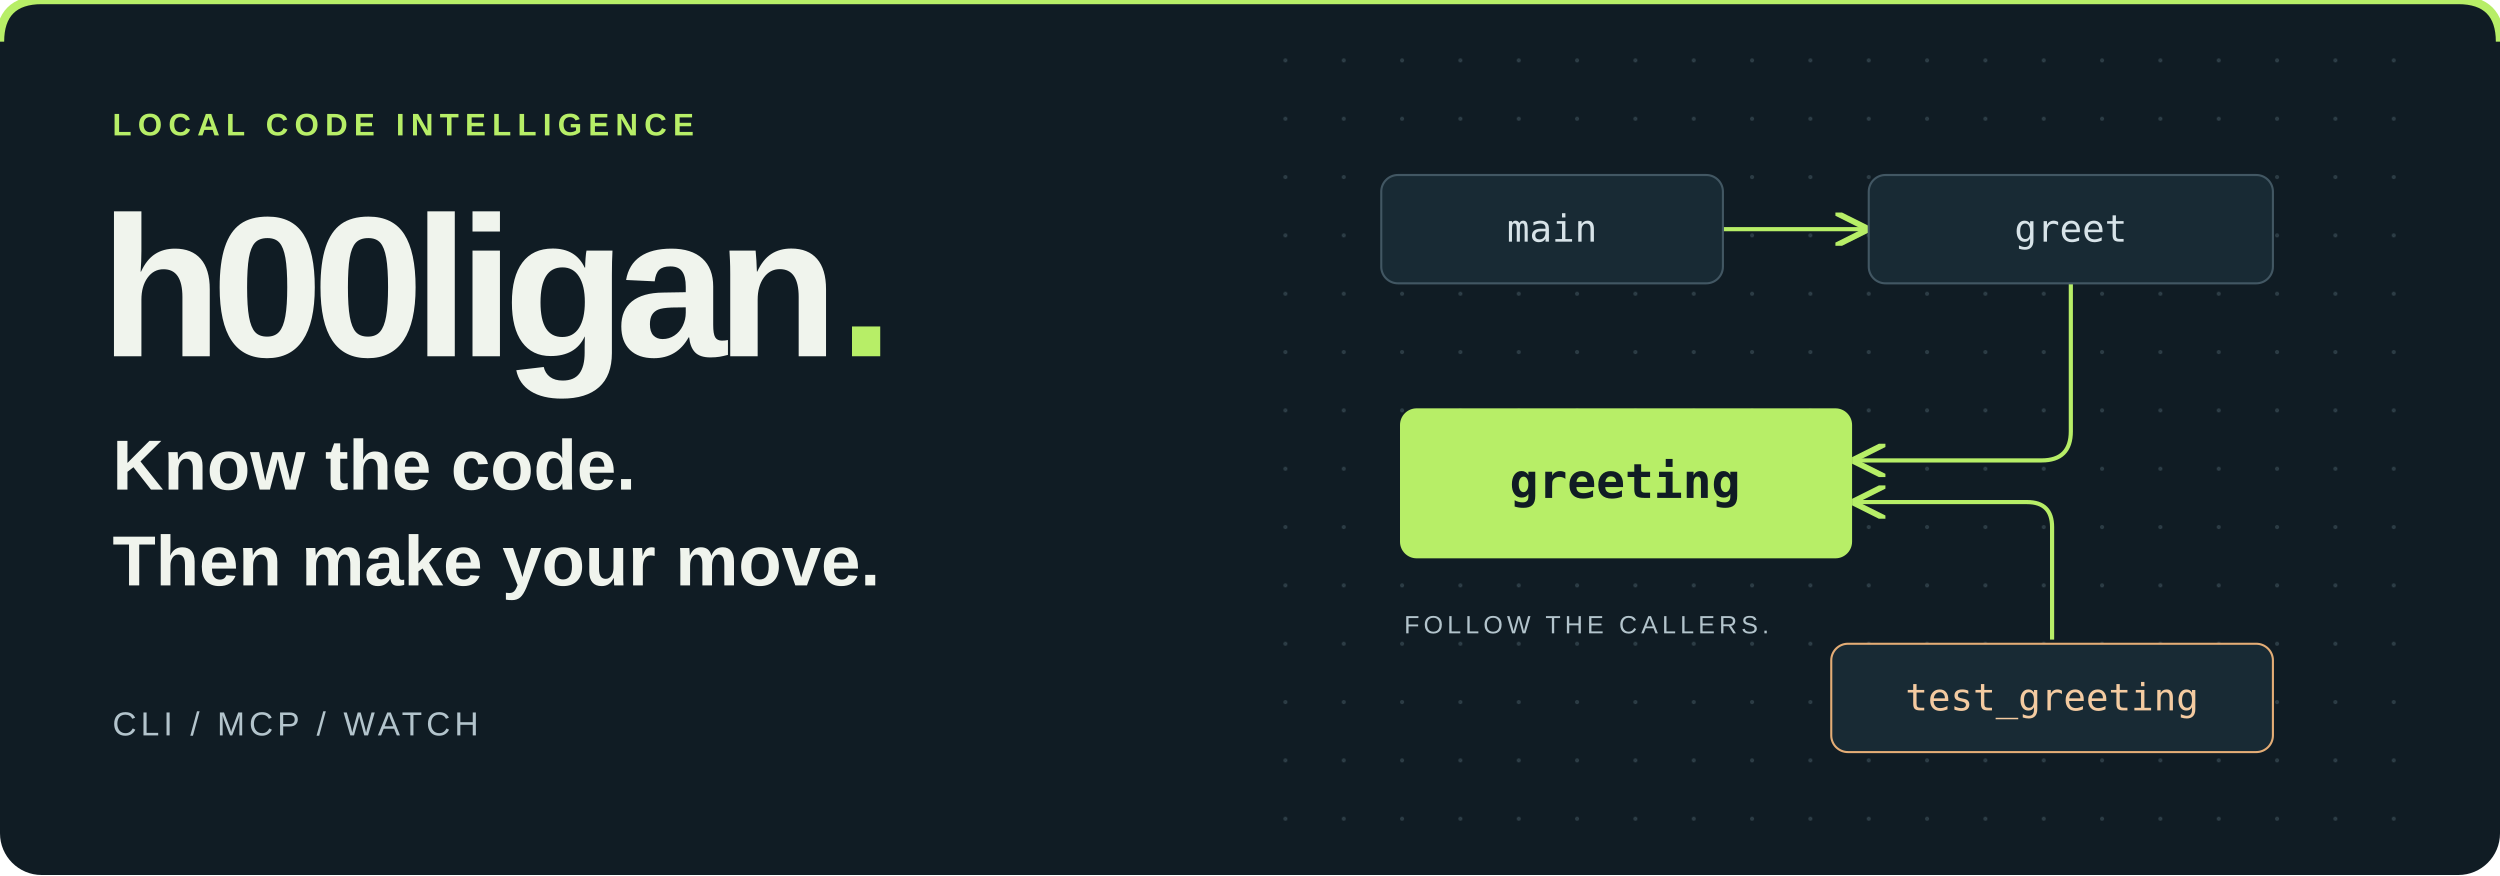
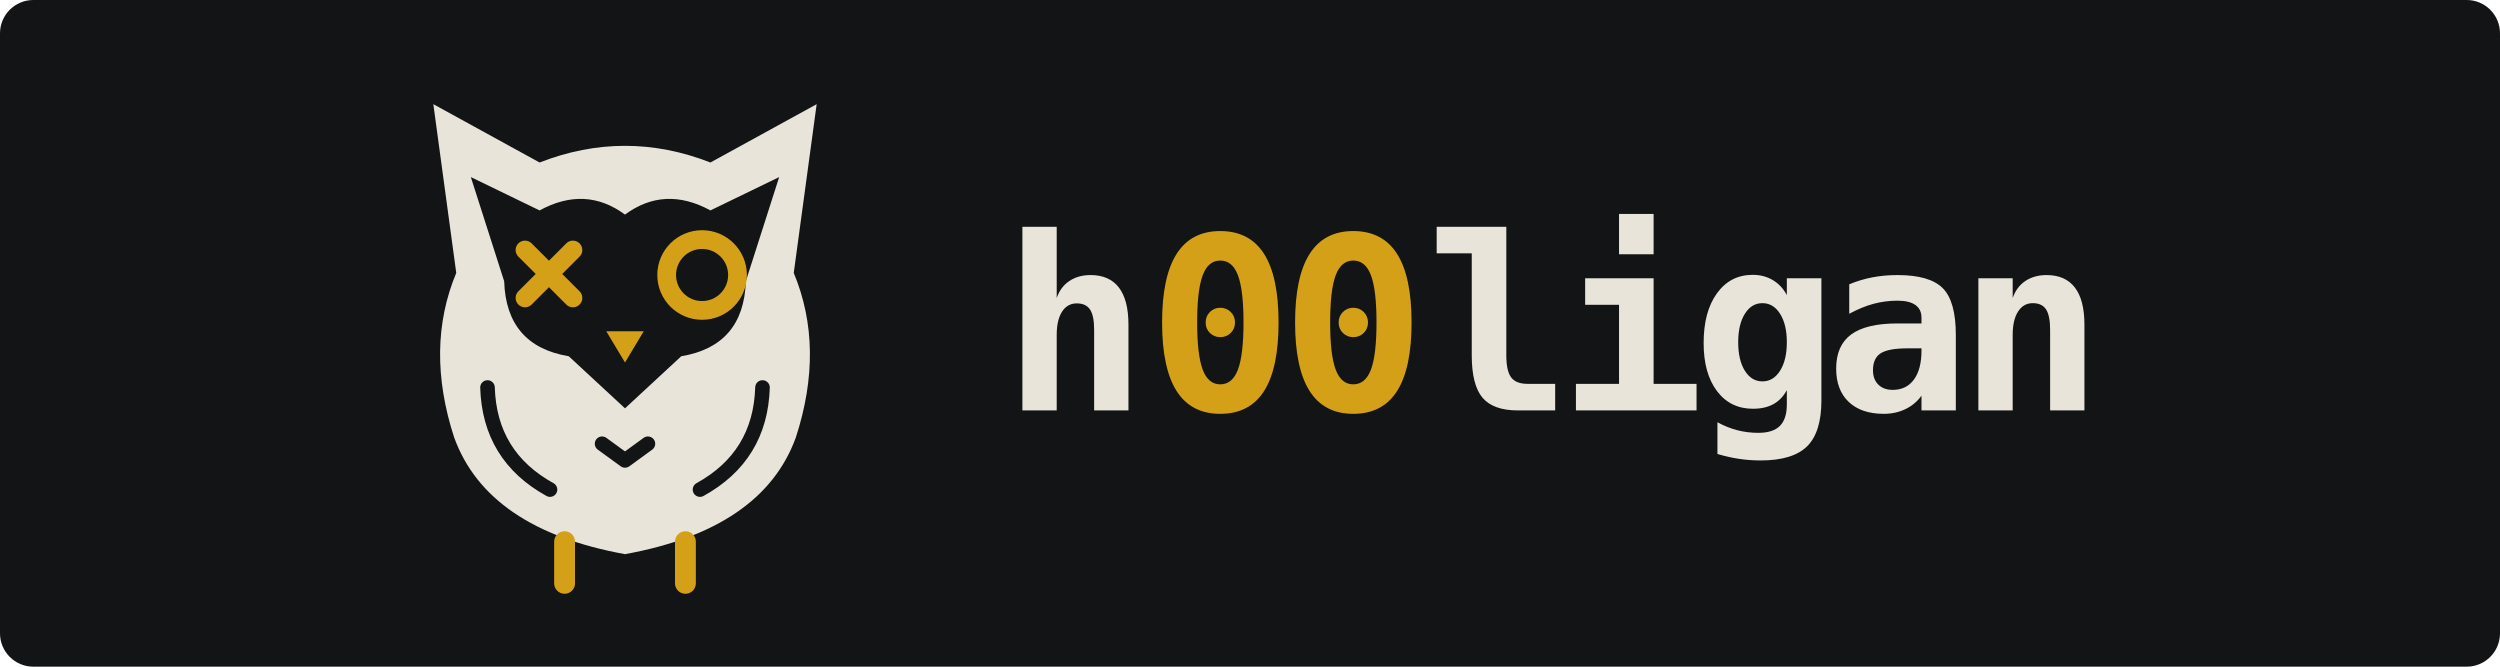
- <svg xmlns="http://www.w3.org/2000/svg" viewBox="0 0 1200 420" role="img" aria-labelledby="title description">
-   <defs>
-     <pattern id="grid" width="28" height="28" patternUnits="userSpaceOnUse">
-       <circle cx="1" cy="1" r="1" fill="#2b3b44" />
-     </pattern>
-     <marker id="arrow" markerWidth="8" markerHeight="8" refX="7" refY="4" orient="auto">
-       <path d="M0 0L8 4L0 8" fill="none" stroke="#b7ee67" stroke-width="1.4" />
-     </marker>
-   </defs>
-   <rect width="1200" height="420" rx="20" fill="#101c24" />
-   <rect x="600" y="24" width="576" height="372" fill="url(#grid)" />
-   <path d="M0 20Q0 0 20 0H1180Q1200 0 1200 20" fill="none" stroke="#b7ee67" stroke-width="4" />
-   <g font-family="Arial, Helvetica, sans-serif">
-     <text x="54" y="65" fill="#b7ee67" font-size="15" font-weight="700" letter-spacing="3">LOCAL CODE INTELLIGENCE</text>
-     <text x="48" y="171" fill="#f0f4ed" font-size="96" font-weight="800" letter-spacing="-5">h00ligan<tspan fill="#b7ee67">.</tspan>
-     </text>
-     <text x="54" y="235" fill="#f0f4ed" font-size="34" font-weight="600">Know the code.</text>
-     <text x="54" y="281" fill="#f0f4ed" font-size="34" font-weight="600">Then make your move.</text>
-     <text x="54" y="353" fill="#b3c4cc" font-size="16" letter-spacing="2">CLI  /  MCP  /  WATCH</text>
+ <svg xmlns="http://www.w3.org/2000/svg" viewBox="0 0 1200 320" role="img" aria-labelledby="title description">
+   <rect width="1200" height="320" rx="16" fill="#131416" />
+   <g transform="translate(172 20)">
+     <path d="M36 30 87 58Q128 42 169 58L220 30 209 111Q224 147 210 190Q194 234 128 246Q62 234 46 190Q32 147 47 111Z" fill="#e8e4da" />
+     <path d="M54 65 87 81Q109 69 128 83Q147 69 169 81L202 65 186 115Q185 146 155 151L128 176 101 151Q71 146 70 115Z" fill="#131416" />
+     <g fill="none" stroke="#d4a017" stroke-width="9" stroke-linecap="round">
+       <path d="m80 100 23 23m0-23-23 23" />
+       <circle cx="165" cy="112" r="17" />
+     </g>
+     <path d="m119 139 9 15 9-15Z" fill="#d4a017" />
+     <g fill="none" stroke="#131416" stroke-width="7" stroke-linecap="round" stroke-linejoin="round">
+       <path d="M62 166q1 33 30 49M194 166q-1 33-30 49" />
+       <path d="m117 193 11 8 11-8" />
+     </g>
+     <path d="M99 240v20m58-20v20" fill="none" stroke="#d4a017" stroke-width="10" stroke-linecap="round" />
  </g>
-   <g fill="none" stroke="#b7ee67" stroke-width="2" marker-end="url(#arrow)">
-     <path d="M827 110H895" />
-     <path d="M994 136V207Q994 221 980 221H891" />
-     <path d="M985 307V253Q985 241 973 241H891" />
-   </g>
-   <g font-family="monospace" font-size="18">
-     <rect x="663" y="84" width="164" height="52" rx="8" fill="#182a34" stroke="#425763" />
-     <text x="745" y="116" text-anchor="middle" fill="#d7e3e8">main</text>
-     <rect x="897" y="84" width="194" height="52" rx="8" fill="#182a34" stroke="#425763" />
-     <text x="994" y="116" text-anchor="middle" fill="#d7e3e8">greet</text>
-     <rect x="672" y="196" width="217" height="72" rx="8" fill="#b7ee67" />
-     <text x="780" y="239" text-anchor="middle" fill="#101c24" font-size="23" font-weight="700">greeting</text>
-     <rect x="879" y="309" width="212" height="52" rx="8" fill="#182a34" stroke="#e4ad76" />
-     <text x="985" y="341" text-anchor="middle" fill="#f4cba1">test_greeting</text>
-   </g>
-   <text x="674" y="304" fill="#b3c4cc" font-size="12" font-family="Arial, Helvetica, sans-serif" letter-spacing="2">FOLLOW THE CALLERS.</text>
+   <text x="481" y="197" fill="#e8e4da" font-family="ui-monospace, 'DejaVu Sans Mono', monospace" font-size="116" font-weight="700" letter-spacing="-6">h<tspan fill="#d4a017">00</tspan>ligan</text>
</svg>
